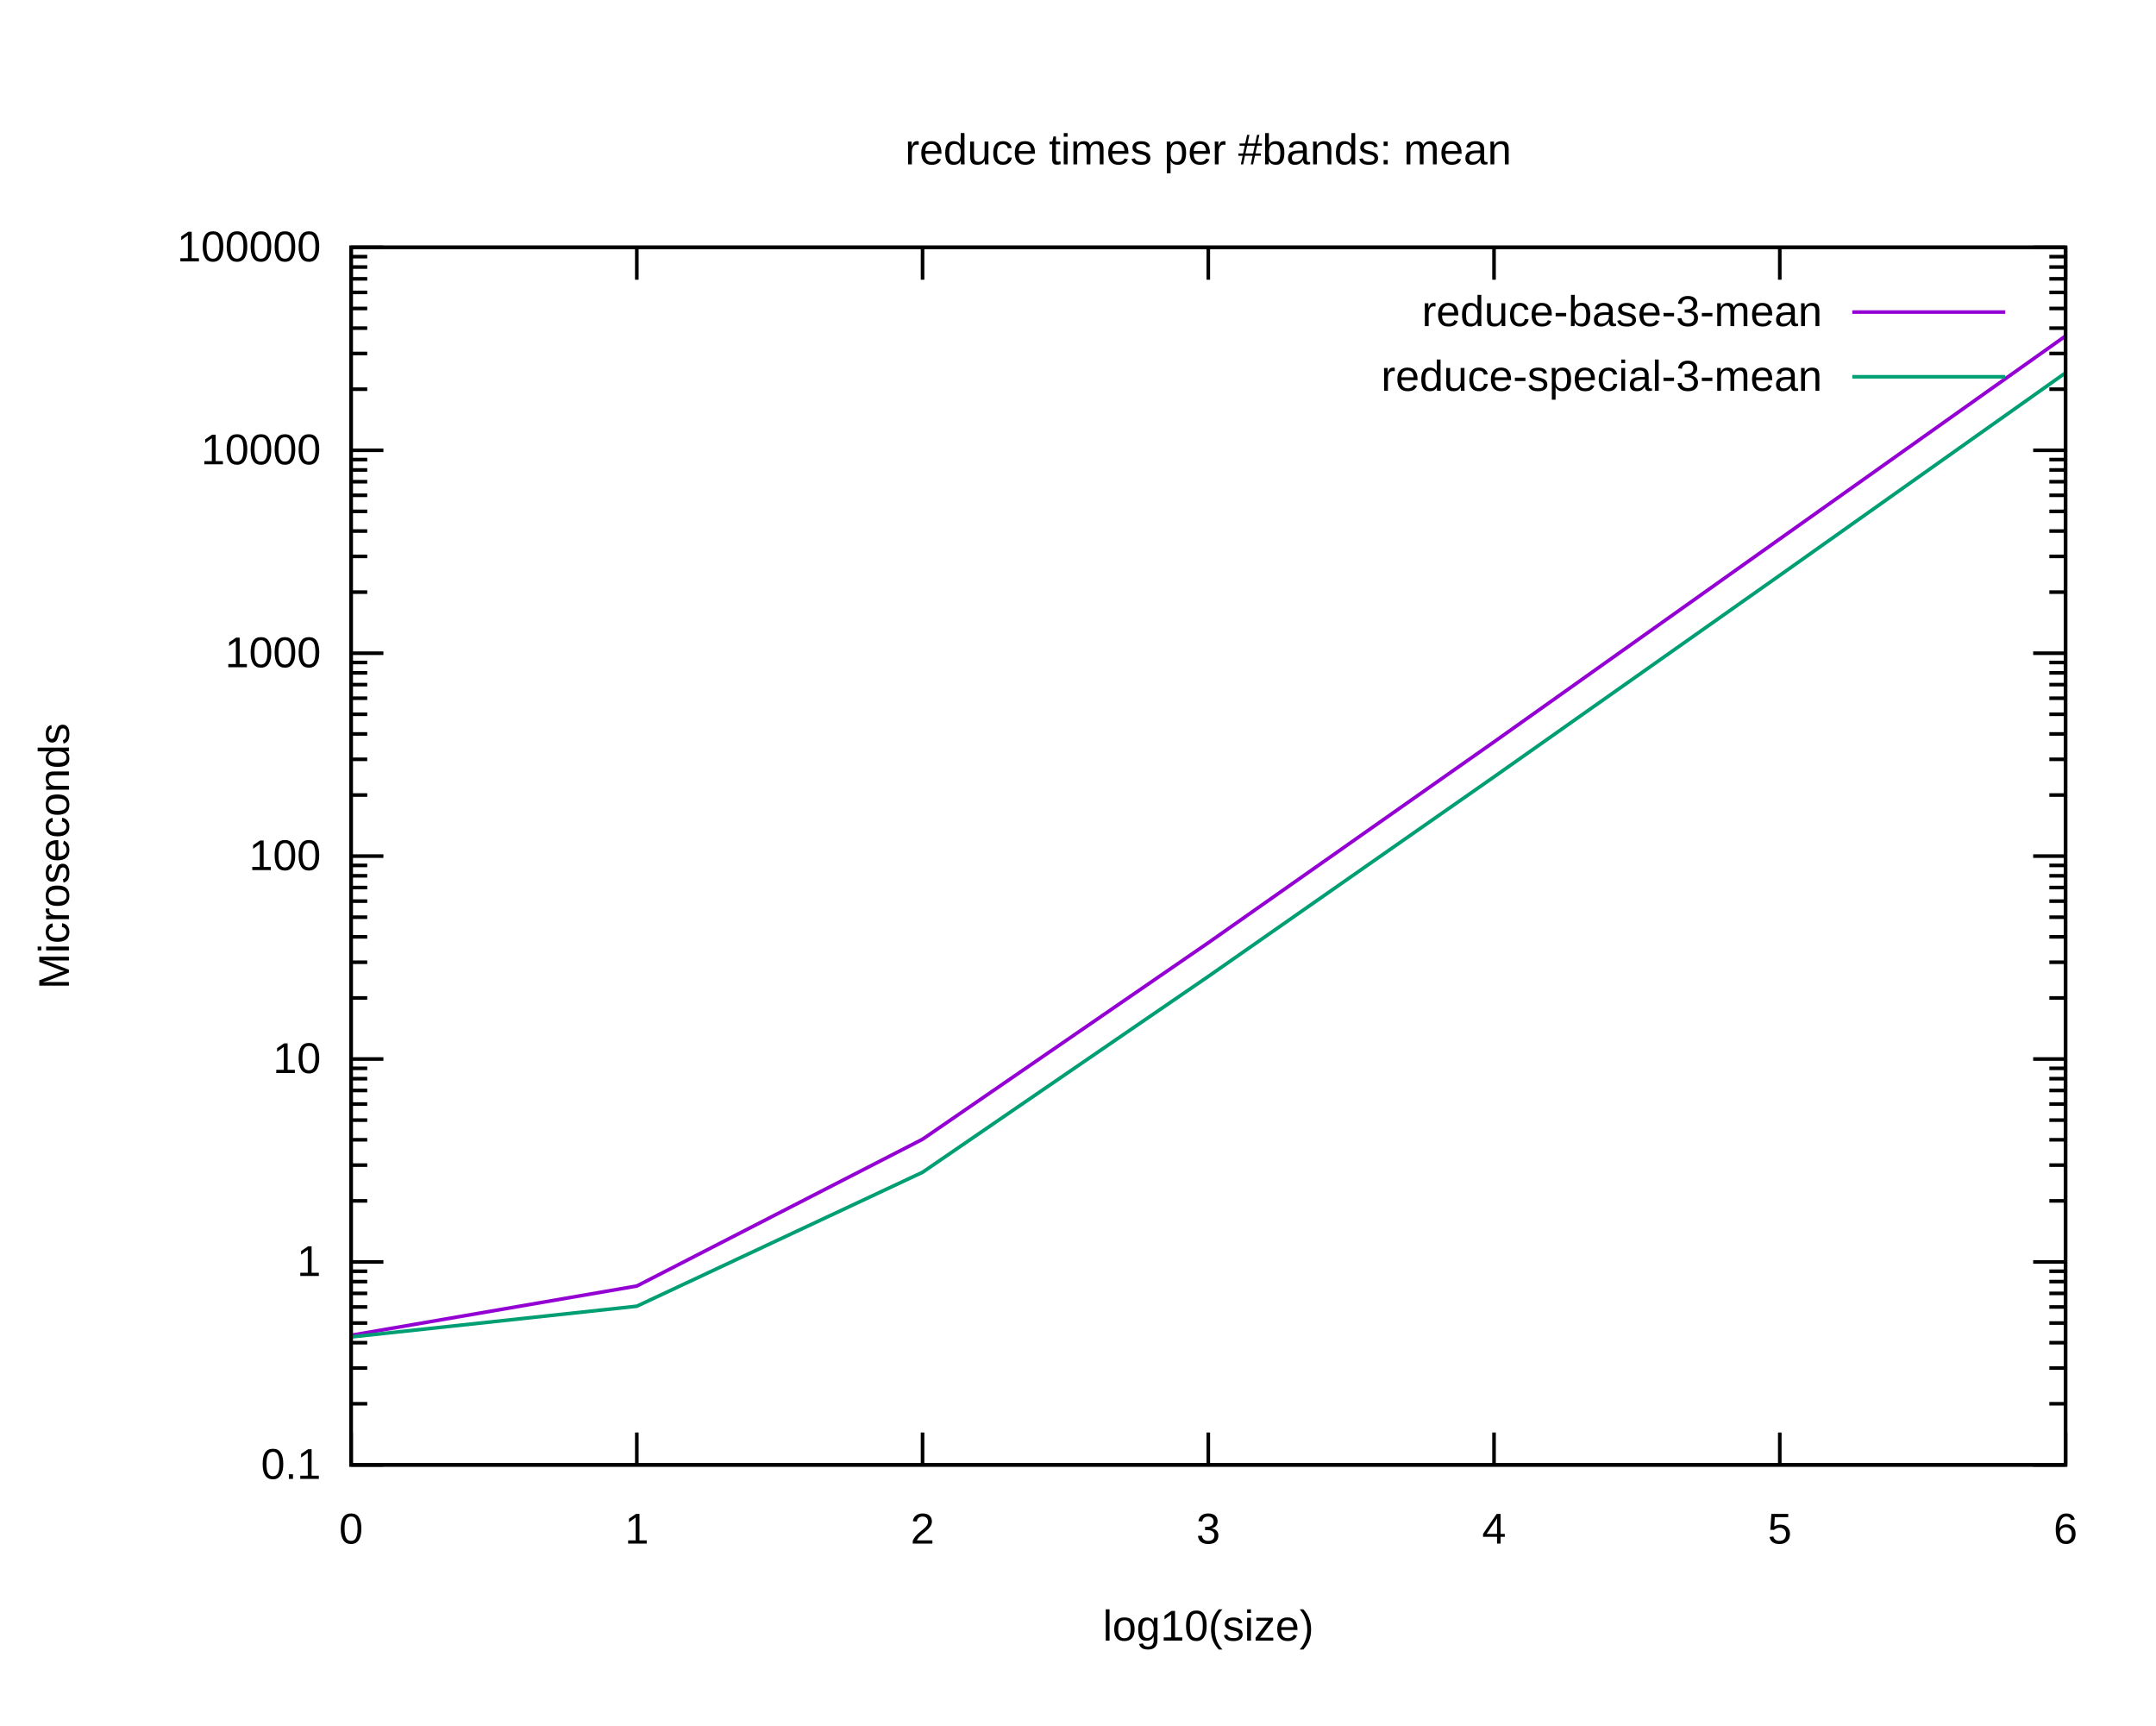
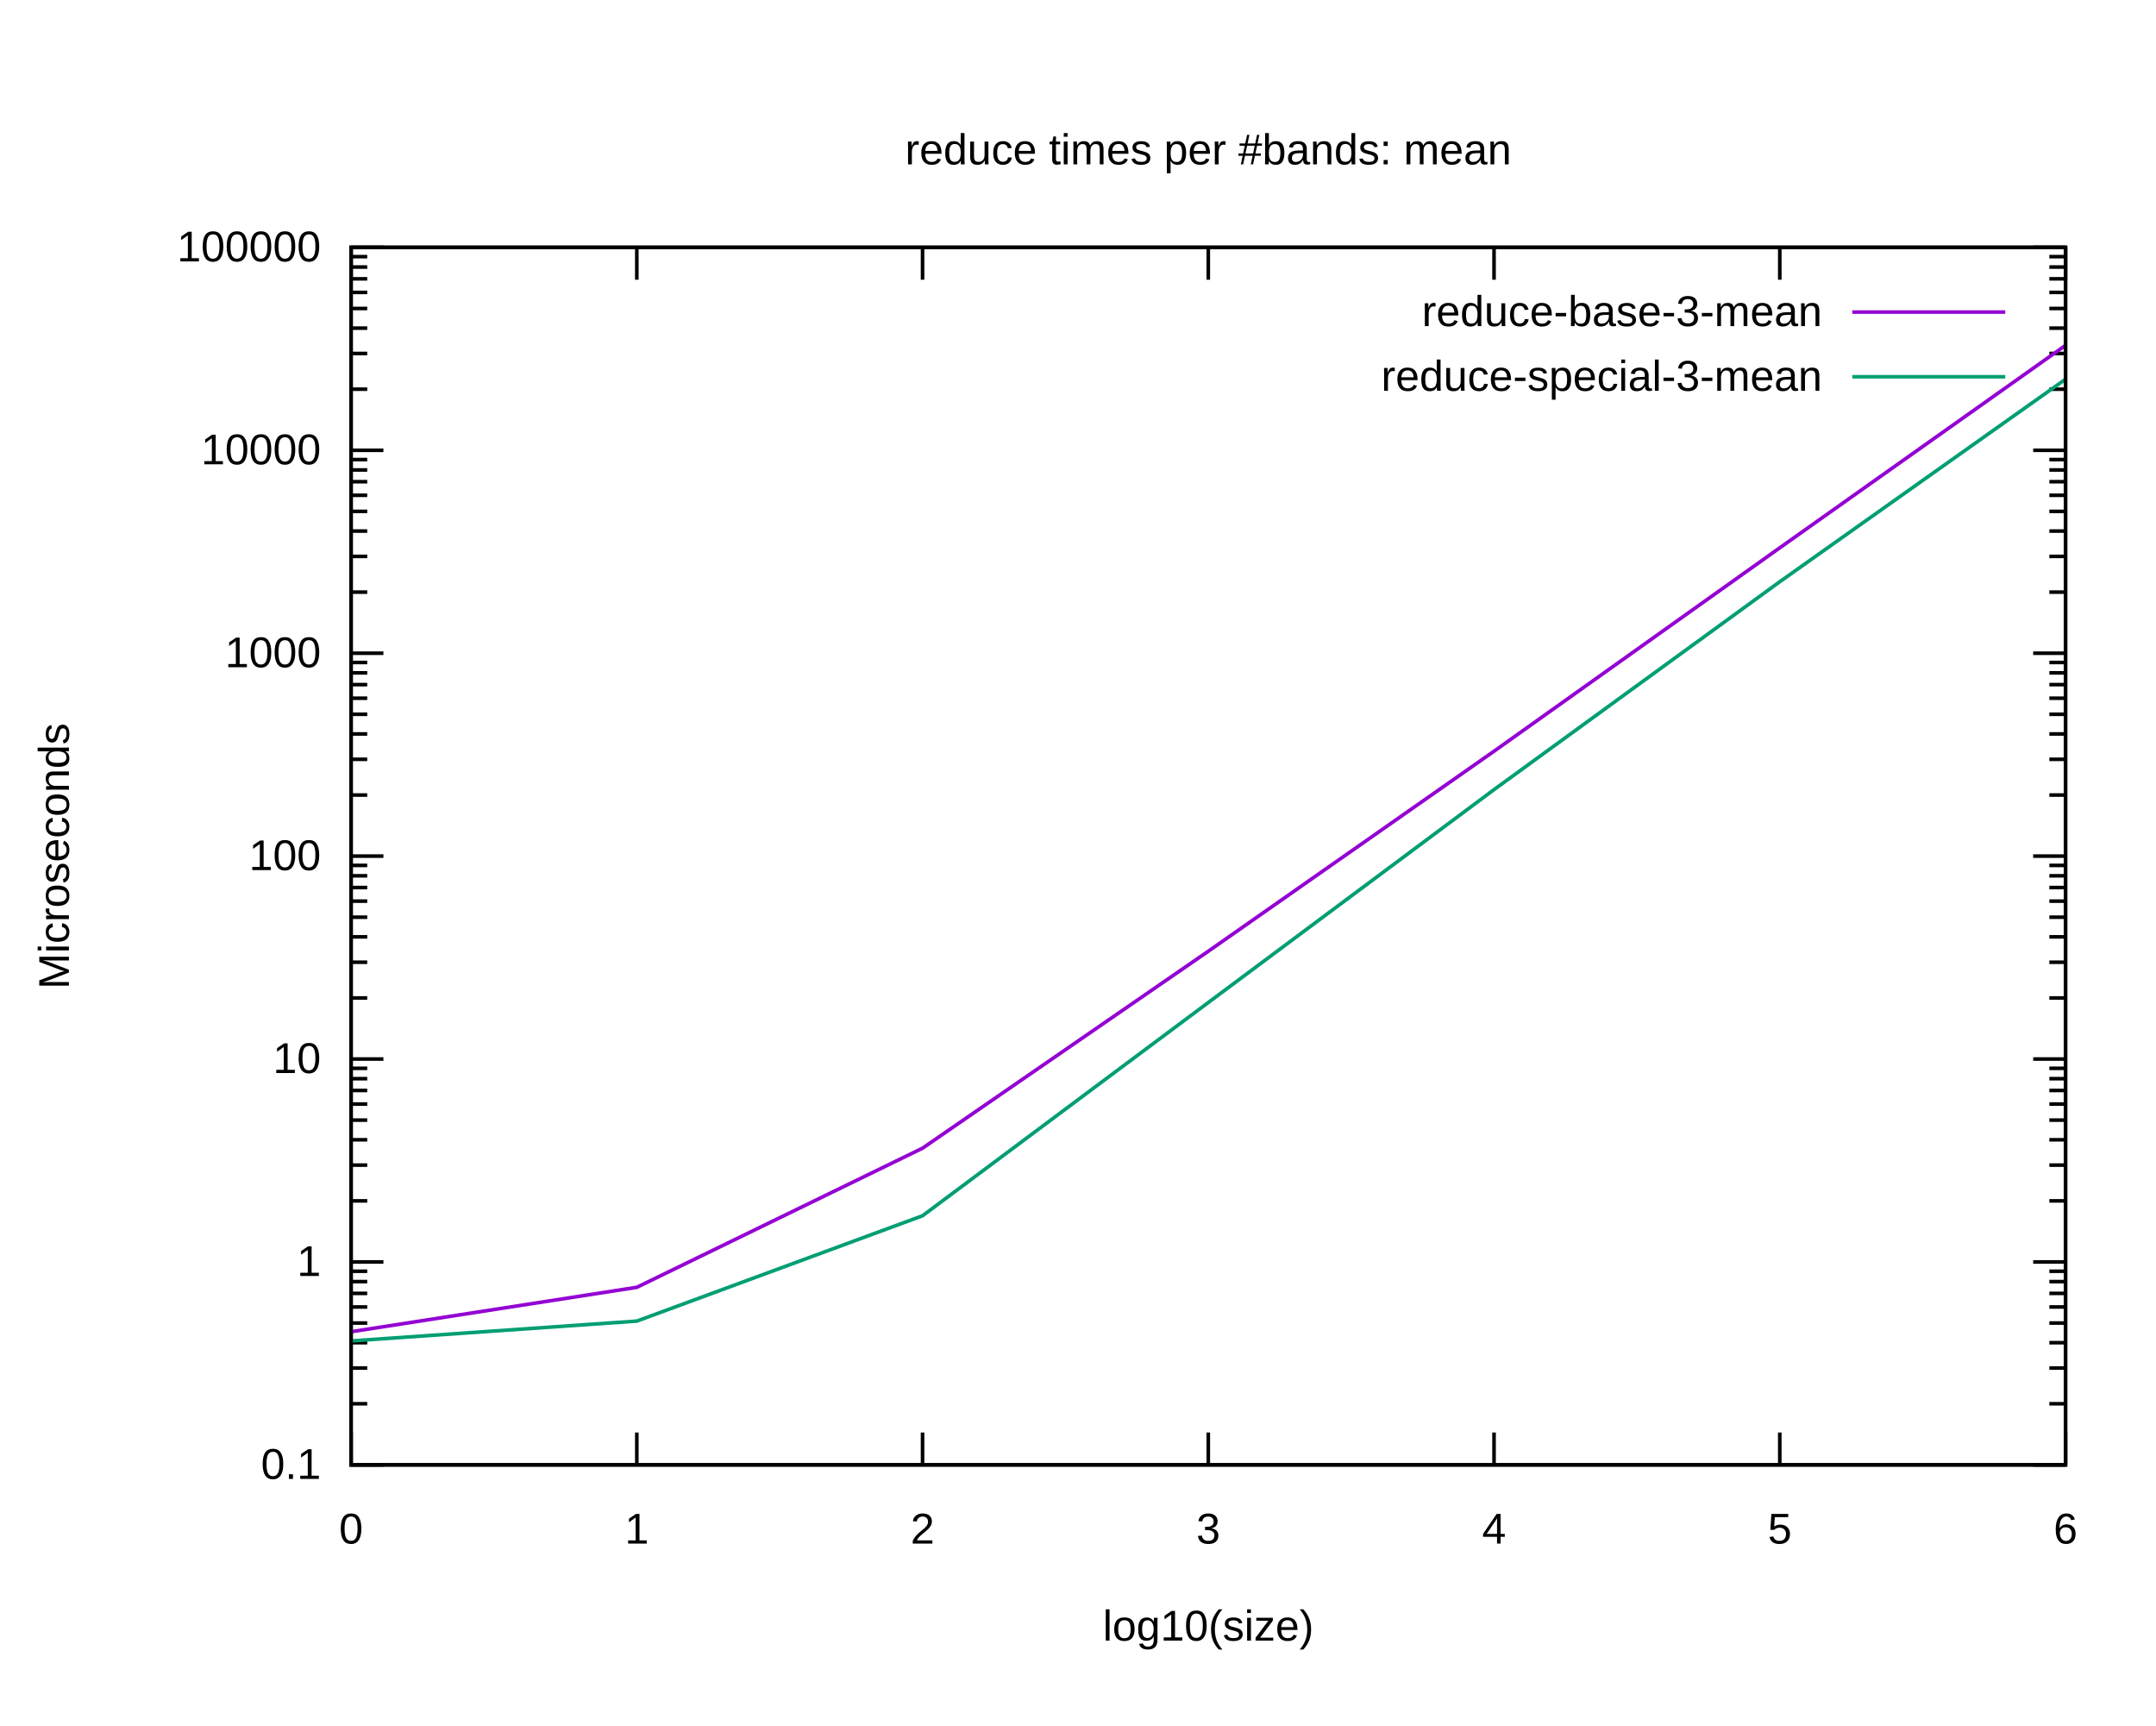
<svg xmlns="http://www.w3.org/2000/svg" xmlns:xlink="http://www.w3.org/1999/xlink" viewBox="0 0 600 480">
  <g id="gnuplot_canvas">
    <rect x="0" y="0" width="600" height="480" fill="none" />
    <defs>
      <circle id="gpDot" r="0.5" stroke-width="0.5" stroke="currentColor" />
      <path id="gpPt0" stroke-width="0.222" stroke="currentColor" d="M-1,0 h2 M0,-1 v2" />
      <path id="gpPt1" stroke-width="0.222" stroke="currentColor" d="M-1,-1 L1,1 M1,-1 L-1,1" />
      <path id="gpPt2" stroke-width="0.222" stroke="currentColor" d="M-1,0 L1,0 M0,-1 L0,1 M-1,-1 L1,1 M-1,1 L1,-1" />
      <rect id="gpPt3" stroke-width="0.222" stroke="currentColor" x="-1" y="-1" width="2" height="2" />
      <rect id="gpPt4" stroke-width="0.222" stroke="currentColor" fill="currentColor" x="-1" y="-1" width="2" height="2" />
      <circle id="gpPt5" stroke-width="0.222" stroke="currentColor" cx="0" cy="0" r="1" />
      <use xlink:href="#gpPt5" id="gpPt6" fill="currentColor" stroke="none" />
      <path id="gpPt7" stroke-width="0.222" stroke="currentColor" d="M0,-1.33 L-1.33,0.67 L1.33,0.67 z" />
      <use xlink:href="#gpPt7" id="gpPt8" fill="currentColor" stroke="none" />
      <use xlink:href="#gpPt7" id="gpPt9" stroke="currentColor" transform="rotate(180)" />
      <use xlink:href="#gpPt9" id="gpPt10" fill="currentColor" stroke="none" />
      <use xlink:href="#gpPt3" id="gpPt11" stroke="currentColor" transform="rotate(45)" />
      <use xlink:href="#gpPt11" id="gpPt12" fill="currentColor" stroke="none" />
      <path id="gpPt13" stroke-width="0.222" stroke="currentColor" d="M0,1.330 L1.265,0.411 L0.782,-1.067 L-0.782,-1.076 L-1.265,0.411 z" />
      <use xlink:href="#gpPt13" id="gpPt14" fill="currentColor" stroke="none" />
      <filter id="textbox" filterUnits="objectBoundingBox" x="0" y="0" height="1" width="1">
        <feFlood flood-color="white" flood-opacity="1" result="bgnd" />
        <feComposite in="SourceGraphic" in2="bgnd" operator="atop" />
      </filter>
      <filter id="greybox" filterUnits="objectBoundingBox" x="0" y="0" height="1" width="1">
        <feFlood flood-color="lightgrey" flood-opacity="1" result="grey" />
        <feComposite in="SourceGraphic" in2="grey" operator="atop" />
      </filter>
    </defs>
    <g fill="none" color="white" stroke="currentColor" stroke-width="1.00" stroke-linecap="butt" stroke-linejoin="miter">
</g>
    <g fill="none" color="black" stroke="currentColor" stroke-width="1.00" stroke-linecap="butt" stroke-linejoin="miter">
      <path stroke="black" d="M97.70,407.58 L106.70,407.58 M574.82,407.58 L565.82,407.58  " />
      <g transform="translate(89.31,411.48)" stroke="none" fill="black" font-family="Arial" font-size="12.00" text-anchor="end">
        <text>
          <tspan font-family="Arial"> 0.1</tspan>
        </text>
      </g>
    </g>
    <g fill="none" color="black" stroke="currentColor" stroke-width="1.00" stroke-linecap="butt" stroke-linejoin="miter">
      <path stroke="black" d="M97.70,390.58 L102.20,390.58 M574.82,390.58 L570.32,390.58 M97.70,380.64 L102.20,380.64 M574.82,380.64 L570.32,380.64   M97.70,373.59 L102.20,373.59 M574.82,373.59 L570.32,373.59 M97.70,368.12 L102.20,368.12 M574.82,368.12 L570.32,368.12   M97.70,363.65 L102.20,363.65 M574.82,363.65 L570.32,363.65 M97.70,359.87 L102.20,359.87 M574.82,359.87 L570.32,359.87   M97.70,356.59 L102.20,356.59 M574.82,356.59 L570.32,356.59 M97.70,353.71 L102.20,353.71 M574.82,353.71 L570.32,353.71   M97.70,351.12 L106.70,351.12 M574.82,351.12 L565.82,351.12  " />
      <g transform="translate(89.31,355.02)" stroke="none" fill="black" font-family="Arial" font-size="12.00" text-anchor="end">
        <text>
          <tspan font-family="Arial"> 1</tspan>
        </text>
      </g>
    </g>
    <g fill="none" color="black" stroke="currentColor" stroke-width="1.00" stroke-linecap="butt" stroke-linejoin="miter">
      <path stroke="black" d="M97.70,334.13 L102.20,334.13 M574.82,334.13 L570.32,334.13 M97.70,324.18 L102.20,324.18 M574.82,324.18 L570.32,324.18   M97.70,317.13 L102.20,317.13 M574.82,317.13 L570.32,317.13 M97.70,311.66 L102.20,311.66 M574.82,311.66 L570.32,311.66   M97.70,307.19 L102.20,307.19 M574.82,307.19 L570.32,307.19 M97.70,303.41 L102.20,303.41 M574.82,303.41 L570.32,303.41   M97.70,300.13 L102.20,300.13 M574.82,300.13 L570.32,300.13 M97.70,297.25 L102.20,297.25 M574.82,297.25 L570.32,297.25   M97.70,294.66 L106.70,294.66 M574.82,294.66 L565.82,294.66  " />
      <g transform="translate(89.31,298.56)" stroke="none" fill="black" font-family="Arial" font-size="12.00" text-anchor="end">
        <text>
          <tspan font-family="Arial"> 10</tspan>
        </text>
      </g>
    </g>
    <g fill="none" color="black" stroke="currentColor" stroke-width="1.00" stroke-linecap="butt" stroke-linejoin="miter">
      <path stroke="black" d="M97.70,277.67 L102.20,277.67 M574.82,277.67 L570.32,277.67 M97.70,267.73 L102.20,267.73 M574.82,267.73 L570.32,267.73   M97.70,260.67 L102.20,260.67 M574.82,260.67 L570.32,260.67 M97.70,255.20 L102.20,255.20 M574.82,255.20 L570.32,255.20   M97.70,250.73 L102.20,250.73 M574.82,250.73 L570.32,250.73 M97.70,246.95 L102.20,246.95 M574.82,246.95 L570.32,246.95   M97.70,243.68 L102.20,243.68 M574.82,243.68 L570.32,243.68 M97.70,240.79 L102.20,240.79 M574.82,240.79 L570.32,240.79   M97.70,238.20 L106.70,238.20 M574.82,238.20 L565.82,238.20  " />
      <g transform="translate(89.31,242.10)" stroke="none" fill="black" font-family="Arial" font-size="12.00" text-anchor="end">
        <text>
          <tspan font-family="Arial"> 100</tspan>
        </text>
      </g>
    </g>
    <g fill="none" color="black" stroke="currentColor" stroke-width="1.00" stroke-linecap="butt" stroke-linejoin="miter">
      <path stroke="black" d="M97.70,221.21 L102.20,221.21 M574.82,221.21 L570.32,221.21 M97.70,211.27 L102.20,211.27 M574.82,211.27 L570.32,211.27   M97.70,204.21 L102.20,204.21 M574.82,204.21 L570.32,204.21 M97.70,198.74 L102.20,198.74 M574.82,198.74 L570.32,198.74   M97.70,194.27 L102.20,194.27 M574.82,194.27 L570.32,194.27 M97.70,190.49 L102.20,190.49 M574.82,190.49 L570.32,190.49   M97.70,187.22 L102.20,187.22 M574.82,187.22 L570.32,187.22 M97.70,184.33 L102.20,184.33 M574.82,184.33 L570.32,184.33   M97.70,181.75 L106.70,181.75 M574.82,181.75 L565.82,181.75  " />
      <g transform="translate(89.31,185.65)" stroke="none" fill="black" font-family="Arial" font-size="12.00" text-anchor="end">
        <text>
          <tspan font-family="Arial"> 1000</tspan>
        </text>
      </g>
    </g>
    <g fill="none" color="black" stroke="currentColor" stroke-width="1.00" stroke-linecap="butt" stroke-linejoin="miter">
      <path stroke="black" d="M97.70,164.75 L102.20,164.75 M574.82,164.75 L570.32,164.75 M97.70,154.81 L102.20,154.81 M574.82,154.81 L570.32,154.81   M97.70,147.76 L102.20,147.76 M574.82,147.76 L570.32,147.76 M97.70,142.28 L102.20,142.28 M574.82,142.28 L570.32,142.28   M97.70,137.81 L102.20,137.81 M574.82,137.81 L570.32,137.81 M97.70,134.03 L102.20,134.03 M574.82,134.03 L570.32,134.03   M97.70,130.76 L102.20,130.76 M574.82,130.76 L570.32,130.76 M97.70,127.87 L102.20,127.87 M574.82,127.87 L570.32,127.87   M97.70,125.29 L106.70,125.29 M574.82,125.29 L565.82,125.29  " />
      <g transform="translate(89.31,129.19)" stroke="none" fill="black" font-family="Arial" font-size="12.00" text-anchor="end">
        <text>
          <tspan font-family="Arial"> 10000</tspan>
        </text>
      </g>
    </g>
    <g fill="none" color="black" stroke="currentColor" stroke-width="1.00" stroke-linecap="butt" stroke-linejoin="miter">
      <path stroke="black" d="M97.70,108.29 L102.20,108.29 M574.82,108.29 L570.32,108.29 M97.70,98.35 L102.20,98.35 M574.82,98.35 L570.32,98.35   M97.70,91.30 L102.20,91.30 M574.82,91.30 L570.32,91.30 M97.70,85.83 L102.20,85.83 M574.82,85.83 L570.32,85.83   M97.70,81.36 L102.20,81.36 M574.82,81.36 L570.32,81.36 M97.70,77.58 L102.20,77.58 M574.82,77.58 L570.32,77.58   M97.70,74.30 L102.20,74.30 M574.82,74.30 L570.32,74.30 M97.70,71.41 L102.20,71.41 M574.82,71.41 L570.32,71.41   M97.70,68.83 L106.70,68.83 M574.82,68.83 L565.82,68.83  " />
      <g transform="translate(89.31,72.73)" stroke="none" fill="black" font-family="Arial" font-size="12.00" text-anchor="end">
        <text>
          <tspan font-family="Arial"> 100000</tspan>
        </text>
      </g>
    </g>
    <g fill="none" color="black" stroke="currentColor" stroke-width="1.00" stroke-linecap="butt" stroke-linejoin="miter">
      <path stroke="black" d="M97.70,407.58 L97.70,398.58 M97.70,68.83 L97.70,77.83  " />
      <g transform="translate(97.70,429.48)" stroke="none" fill="black" font-family="Arial" font-size="12.00" text-anchor="middle">
        <text>
          <tspan font-family="Arial"> 0</tspan>
        </text>
      </g>
    </g>
    <g fill="none" color="black" stroke="currentColor" stroke-width="1.00" stroke-linecap="butt" stroke-linejoin="miter">
      <path stroke="black" d="M177.22,407.58 L177.22,398.58 M177.22,68.83 L177.22,77.83  " />
      <g transform="translate(177.22,429.48)" stroke="none" fill="black" font-family="Arial" font-size="12.00" text-anchor="middle">
        <text>
          <tspan font-family="Arial"> 1</tspan>
        </text>
      </g>
    </g>
    <g fill="none" color="black" stroke="currentColor" stroke-width="1.00" stroke-linecap="butt" stroke-linejoin="miter">
      <path stroke="black" d="M256.74,407.58 L256.74,398.58 M256.74,68.83 L256.74,77.83  " />
      <g transform="translate(256.74,429.48)" stroke="none" fill="black" font-family="Arial" font-size="12.00" text-anchor="middle">
        <text>
          <tspan font-family="Arial"> 2</tspan>
        </text>
      </g>
    </g>
    <g fill="none" color="black" stroke="currentColor" stroke-width="1.00" stroke-linecap="butt" stroke-linejoin="miter">
      <path stroke="black" d="M336.26,407.58 L336.26,398.58 M336.26,68.83 L336.26,77.83  " />
      <g transform="translate(336.26,429.48)" stroke="none" fill="black" font-family="Arial" font-size="12.00" text-anchor="middle">
        <text>
          <tspan font-family="Arial"> 3</tspan>
        </text>
      </g>
    </g>
    <g fill="none" color="black" stroke="currentColor" stroke-width="1.00" stroke-linecap="butt" stroke-linejoin="miter">
      <path stroke="black" d="M415.78,407.58 L415.78,398.58 M415.78,68.83 L415.78,77.83  " />
      <g transform="translate(415.78,429.48)" stroke="none" fill="black" font-family="Arial" font-size="12.00" text-anchor="middle">
        <text>
          <tspan font-family="Arial"> 4</tspan>
        </text>
      </g>
    </g>
    <g fill="none" color="black" stroke="currentColor" stroke-width="1.00" stroke-linecap="butt" stroke-linejoin="miter">
      <path stroke="black" d="M495.30,407.58 L495.30,398.58 M495.30,68.83 L495.30,77.83  " />
      <g transform="translate(495.30,429.48)" stroke="none" fill="black" font-family="Arial" font-size="12.00" text-anchor="middle">
        <text>
          <tspan font-family="Arial"> 5</tspan>
        </text>
      </g>
    </g>
    <g fill="none" color="black" stroke="currentColor" stroke-width="1.00" stroke-linecap="butt" stroke-linejoin="miter">
      <path stroke="black" d="M574.82,407.58 L574.82,398.58 M574.82,68.83 L574.82,77.83  " />
      <g transform="translate(574.82,429.48)" stroke="none" fill="black" font-family="Arial" font-size="12.00" text-anchor="middle">
        <text>
          <tspan font-family="Arial"> 6</tspan>
        </text>
      </g>
    </g>
    <g fill="none" color="black" stroke="currentColor" stroke-width="1.00" stroke-linecap="butt" stroke-linejoin="miter">
</g>
    <g fill="none" color="black" stroke="currentColor" stroke-width="1.00" stroke-linecap="butt" stroke-linejoin="miter">
      <path stroke="black" d="M97.70,68.83 L97.70,407.58 L574.82,407.58 L574.82,68.83 L97.70,68.83 Z  " />
    </g>
    <g fill="none" color="black" stroke="currentColor" stroke-width="1.00" stroke-linecap="butt" stroke-linejoin="miter">
      <g transform="translate(19.18,238.21) rotate(270)" stroke="none" fill="black" font-family="Arial" font-size="12.00" text-anchor="middle">
        <text>
          <tspan font-family="Arial">Microseconds</tspan>
        </text>
      </g>
    </g>
    <g fill="none" color="black" stroke="currentColor" stroke-width="1.00" stroke-linecap="butt" stroke-linejoin="miter">
      <g transform="translate(336.26,456.48)" stroke="none" fill="black" font-family="Arial" font-size="12.00" text-anchor="middle">
        <text>
          <tspan font-family="Arial">log10(size)</tspan>
        </text>
      </g>
    </g>
    <g fill="none" color="black" stroke="currentColor" stroke-width="1.00" stroke-linecap="butt" stroke-linejoin="miter">
</g>
    <g id="gnuplot_plot_1">
      <g fill="none" color="black" stroke="currentColor" stroke-width="1.00" stroke-linecap="butt" stroke-linejoin="miter">
        <g transform="translate(507.09,90.73)" stroke="none" fill="black" font-family="Arial" font-size="12.00" text-anchor="end">
          <text>
            <tspan font-family="Arial">reduce-base-3-mean</tspan>
          </text>
        </g>
      </g>
      <g fill="none" color="black" stroke="currentColor" stroke-width="1.00" stroke-linecap="butt" stroke-linejoin="miter">
-         <path stroke="rgb(148,   0, 211)" d="M515.48,86.83 L558.04,86.83 M97.70,371.53 L177.22,357.82 L256.74,316.98 L336.26,262.31 L415.78,206.42 L495.30,149.95   L574.82,93.49  " />
+         <path stroke="rgb(148,   0, 211)" d="M515.48,86.83 L558.04,86.83 M97.70,370.54 L177.22,358.18 L256.74,319.47 L336.26,264.67 L415.78,209.02 L495.30,152.42   L574.82,96.09  " />
      </g>
    </g>
    <g id="gnuplot_plot_2">
      <g fill="none" color="black" stroke="currentColor" stroke-width="1.00" stroke-linecap="butt" stroke-linejoin="miter">
        <g transform="translate(507.09,108.73)" stroke="none" fill="black" font-family="Arial" font-size="12.00" text-anchor="end">
          <text>
            <tspan font-family="Arial">reduce-special-3-mean</tspan>
          </text>
        </g>
      </g>
      <g fill="none" color="black" stroke="currentColor" stroke-width="1.00" stroke-linecap="butt" stroke-linejoin="miter">
-         <path stroke="rgb(  0, 158, 115)" d="M515.48,104.83 L558.04,104.83 M97.70,371.99 L177.22,363.44 L256.74,326.17 L336.26,271.68 L415.78,216.15 L495.30,160.08   L574.82,103.74  " />
+         <path stroke="rgb(  0, 158, 115)" d="M515.48,104.83 L558.04,104.83 M97.70,373.10 L177.22,367.58 L256.74,338.27 L336.26,278.94 L415.78,219.70 L495.30,161.86   L574.82,105.51  " />
      </g>
    </g>
    <g fill="none" color="white" stroke="rgb(  0, 158, 115)" stroke-width="2.00" stroke-linecap="butt" stroke-linejoin="miter">
</g>
    <g fill="none" color="black" stroke="currentColor" stroke-width="2.00" stroke-linecap="butt" stroke-linejoin="miter">
</g>
    <g fill="none" color="black" stroke="black" stroke-width="1.00" stroke-linecap="butt" stroke-linejoin="miter">
</g>
    <g fill="none" color="black" stroke="currentColor" stroke-width="1.00" stroke-linecap="butt" stroke-linejoin="miter">
      <path stroke="black" d="M97.70,68.83 L97.70,407.58 L574.82,407.58 L574.82,68.83 L97.70,68.83 Z  " />
    </g>
    <g fill="none" color="black" stroke="currentColor" stroke-width="1.00" stroke-linecap="butt" stroke-linejoin="miter">
      <g transform="translate(336.26,45.73)" stroke="none" fill="black" font-family="Arial" font-size="12.00" text-anchor="middle">
        <text>
          <tspan font-family="Arial">reduce times per #bands: mean</tspan>
        </text>
      </g>
    </g>
    <g fill="none" color="black" stroke="currentColor" stroke-width="1.00" stroke-linecap="butt" stroke-linejoin="miter">
</g>
  </g>
</svg>
